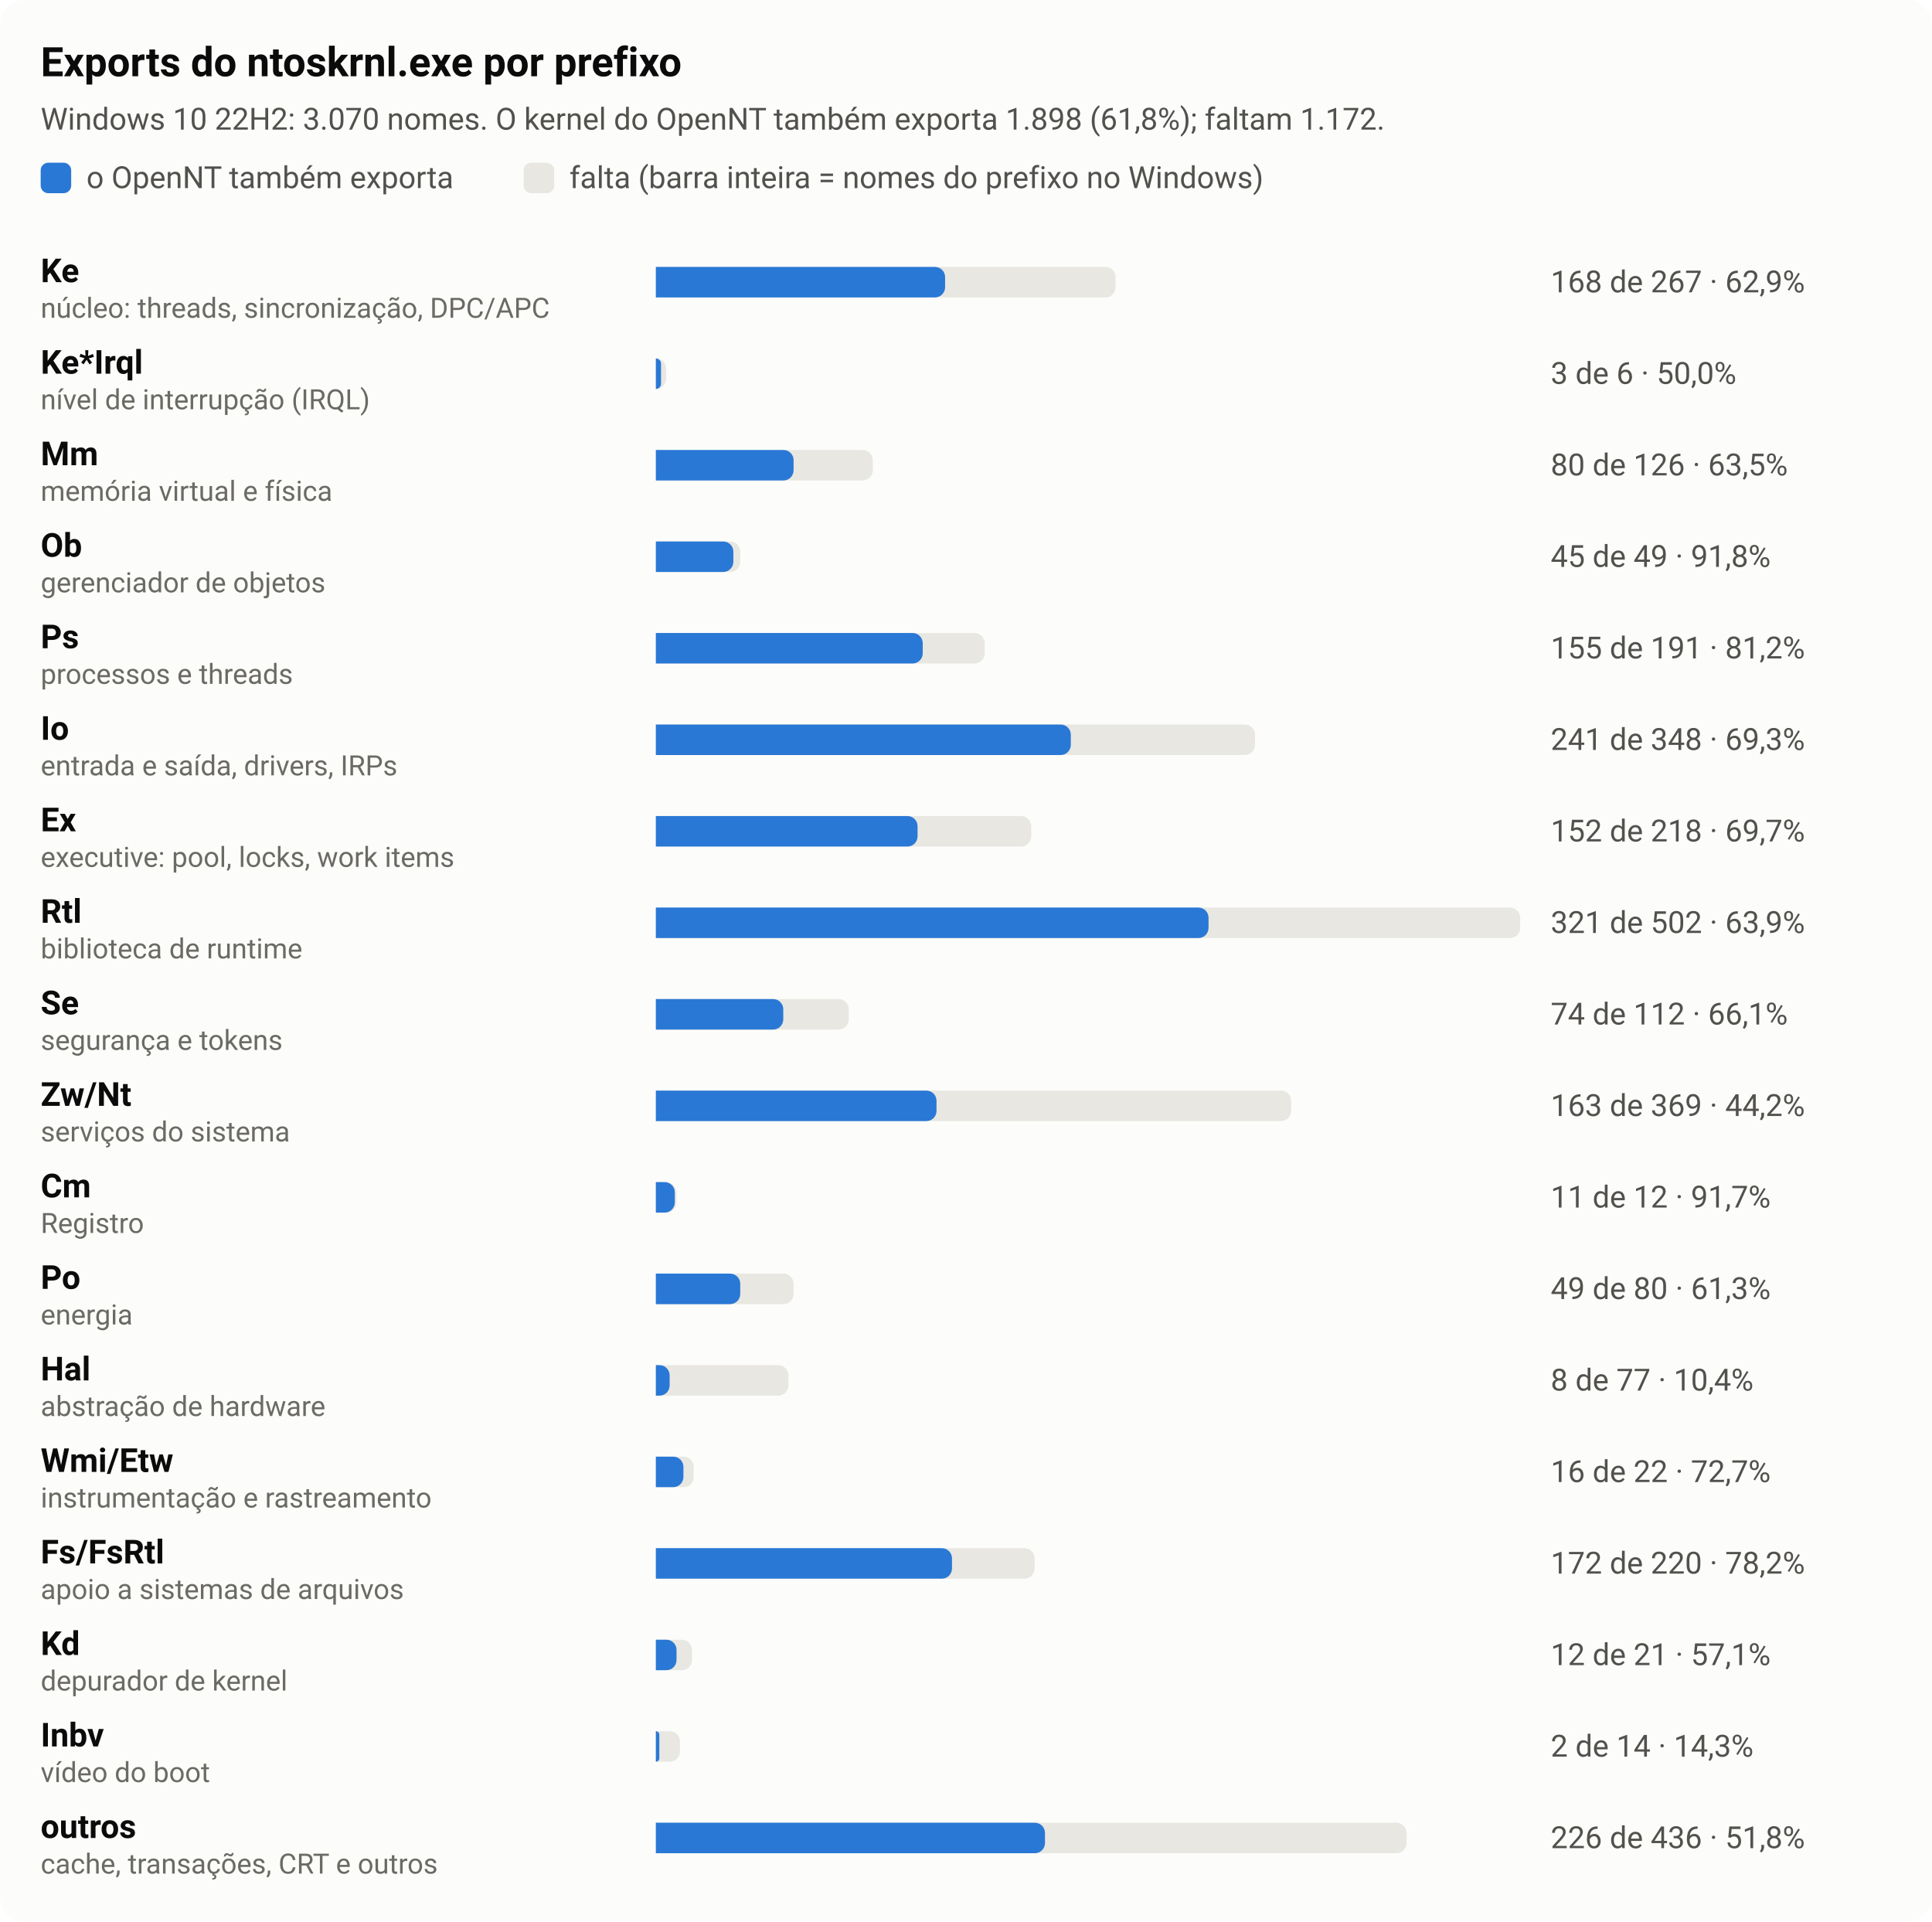
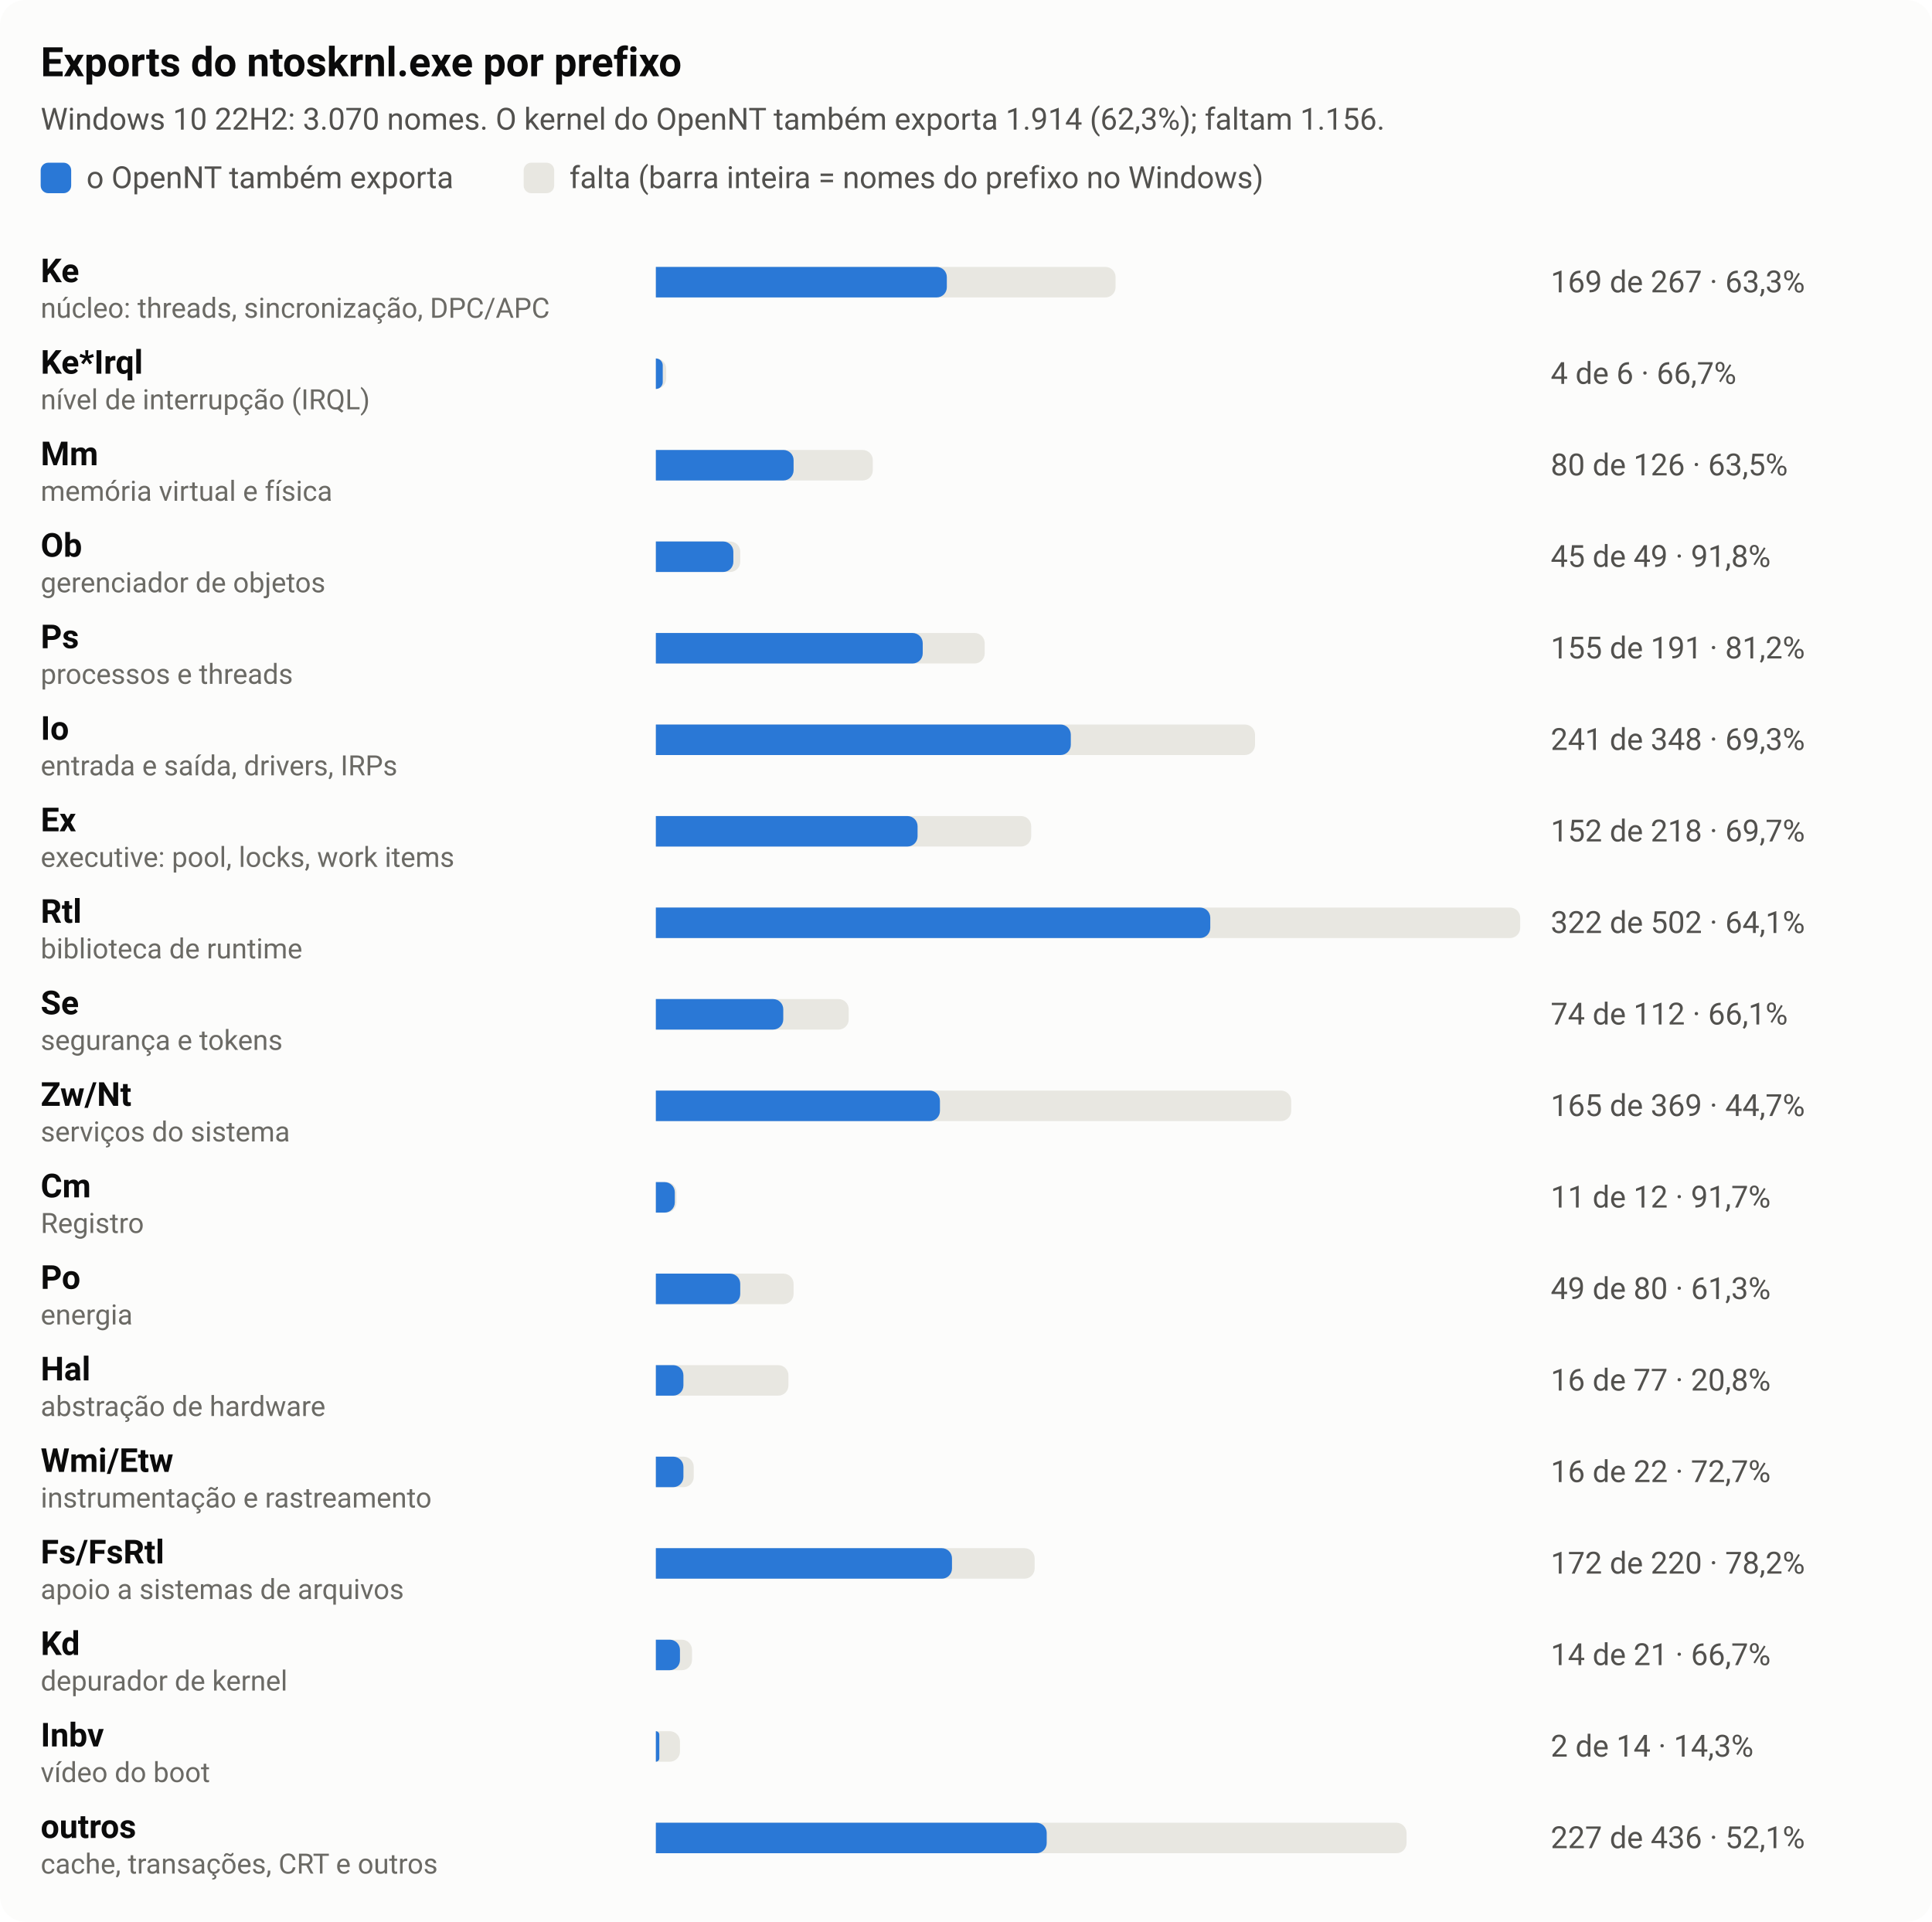
<svg xmlns="http://www.w3.org/2000/svg" width="760" height="756" viewBox="0 0 760 756" role="img" aria-labelledby="pc-title">
  <style>.pc-bg{fill:#fcfcfb}.pc-t{font:600 16px system-ui,-apple-system,Segoe UI,Roboto,sans-serif;fill:#0b0b0b}.pc-s,.pc-v{font:12px system-ui,-apple-system,Segoe UI,Roboto,sans-serif;fill:#52514e}.pc-v{font-variant-numeric:tabular-nums}.pc-l{font:600 13px system-ui,-apple-system,Segoe UI,Roboto,sans-serif;fill:#0b0b0b}.pc-m{font:11px system-ui,-apple-system,Segoe UI,Roboto,sans-serif;fill:#6b6a65}.pc-k{fill:#e8e7e1}.pc-a{fill:#2a78d6}@media (prefers-color-scheme:dark){.pc-bg{fill:#1a1a19}.pc-t,.pc-l{fill:#f0efec}.pc-s,.pc-v{fill:#c3c2b7}.pc-m{fill:#9d9b94}.pc-k{fill:#2c2c2a}.pc-a{fill:#3987e5}}</style>
  <rect class="pc-bg" width="760" height="756" rx="10" />
  <text class="pc-t" x="16" y="30">Exports do ntoskrnl.exe por prefixo</text>
-   <text class="pc-s" x="16" y="51">Windows 10 22H2: 3.070 nomes. O kernel do OpenNT também exporta 1.898 (61,8%); faltam 1.172.</text>
+   <text class="pc-s" x="16" y="51">Windows 10 22H2: 3.070 nomes. O kernel do OpenNT também exporta 1.914 (62,3%); faltam 1.156.</text>
  <rect class="pc-a" x="16" y="64" width="12" height="12" rx="3" />
  <text class="pc-v" x="34" y="74">o OpenNT também exporta</text>
  <rect class="pc-k" x="206" y="64" width="12" height="12" rx="3" />
  <text class="pc-v" x="224" y="74">falta (barra inteira = nomes do prefixo no Windows)</text>
  <g>
    <text class="pc-l" x="16" y="111">Ke</text>
    <text class="pc-m" x="16" y="125">núcleo: threads, sincronização, DPC/APC</text>
    <path class="pc-k" d="M258.0 105.0h176.84a4 4 0 0 1 4 4v4a4 4 0 0 1 -4 4h-176.84z" />
-     <path class="pc-a" d="M258.0 105.0h109.78a4 4 0 0 1 4 4v4a4 4 0 0 1 -4 4h-109.78z" />
-     <text class="pc-v" x="610" y="115">168 de 267 · 62,9%</text>
+     <path class="pc-a" d="M258.0 105.0h110.46a4 4 0 0 1 4 4v4a4 4 0 0 1 -4 4h-110.46z" />
+     <text class="pc-v" x="610" y="115">169 de 267 · 63,3%</text>
  </g>
  <g>
    <text class="pc-l" x="16" y="147">Ke*Irql</text>
    <text class="pc-m" x="16" y="161">nível de interrupção (IRQL)</text>
    <path class="pc-k" d="M258.0 141.0h0.06a4 4 0 0 1 4 4v4a4 4 0 0 1 -4 4h-0.06z" />
-     <path class="pc-a" d="M258.0 141.0h0.00a2.032 2.032 0 0 1 2.032 2.032v7.936a2.032 2.032 0 0 1 -2.032 2.032h-0.00z" />
-     <text class="pc-v" x="610" y="151">3 de 6 · 50,0%</text>
+     <path class="pc-a" d="M258.0 141.0h0.00a2.709 2.709 0 0 1 2.709 2.709v6.582a2.709 2.709 0 0 1 -2.709 2.709h-0.00z" />
+     <text class="pc-v" x="610" y="151">4 de 6 · 66,7%</text>
  </g>
  <g>
    <text class="pc-l" x="16" y="183">Mm</text>
    <text class="pc-m" x="16" y="197">memória virtual e física</text>
    <path class="pc-k" d="M258.0 177.0h81.34a4 4 0 0 1 4 4v4a4 4 0 0 1 -4 4h-81.34z" />
    <path class="pc-a" d="M258.0 177.0h50.18a4 4 0 0 1 4 4v4a4 4 0 0 1 -4 4h-50.18z" />
    <text class="pc-v" x="610" y="187">80 de 126 · 63,5%</text>
  </g>
  <g>
    <text class="pc-l" x="16" y="219">Ob</text>
    <text class="pc-m" x="16" y="233">gerenciador de objetos</text>
    <path class="pc-k" d="M258.0 213.0h29.19a4 4 0 0 1 4 4v4a4 4 0 0 1 -4 4h-29.19z" />
    <path class="pc-a" d="M258.0 213.0h26.48a4 4 0 0 1 4 4v4a4 4 0 0 1 -4 4h-26.48z" />
    <text class="pc-v" x="610" y="223">45 de 49 · 91,8%</text>
  </g>
  <g>
    <text class="pc-l" x="16" y="255">Ps</text>
    <text class="pc-m" x="16" y="269">processos e threads</text>
    <path class="pc-k" d="M258.0 249.0h125.36a4 4 0 0 1 4 4v4a4 4 0 0 1 -4 4h-125.36z" />
    <path class="pc-a" d="M258.0 249.0h100.98a4 4 0 0 1 4 4v4a4 4 0 0 1 -4 4h-100.98z" />
    <text class="pc-v" x="610" y="259">155 de 191 · 81,2%</text>
  </g>
  <g>
    <text class="pc-l" x="16" y="291">Io</text>
    <text class="pc-m" x="16" y="305">entrada e saída, drivers, IRPs</text>
    <path class="pc-k" d="M258.0 285.0h231.70a4 4 0 0 1 4 4v4a4 4 0 0 1 -4 4h-231.70z" />
    <path class="pc-a" d="M258.0 285.0h159.23a4 4 0 0 1 4 4v4a4 4 0 0 1 -4 4h-159.23z" />
    <text class="pc-v" x="610" y="295">241 de 348 · 69,3%</text>
  </g>
  <g>
    <text class="pc-l" x="16" y="327">Ex</text>
    <text class="pc-m" x="16" y="341">executive: pool, locks, work items</text>
    <path class="pc-k" d="M258.0 321.0h143.65a4 4 0 0 1 4 4v4a4 4 0 0 1 -4 4h-143.65z" />
    <path class="pc-a" d="M258.0 321.0h98.95a4 4 0 0 1 4 4v4a4 4 0 0 1 -4 4h-98.95z" />
    <text class="pc-v" x="610" y="331">152 de 218 · 69,7%</text>
  </g>
  <g>
    <text class="pc-l" x="16" y="363">Rtl</text>
    <text class="pc-m" x="16" y="377">biblioteca de runtime</text>
    <path class="pc-k" d="M258.0 357.0h336.00a4 4 0 0 1 4 4v4a4 4 0 0 1 -4 4h-336.00z" />
-     <path class="pc-a" d="M258.0 357.0h213.41a4 4 0 0 1 4 4v4a4 4 0 0 1 -4 4h-213.41z" />
-     <text class="pc-v" x="610" y="367">321 de 502 · 63,9%</text>
+     <path class="pc-a" d="M258.0 357.0h214.09a4 4 0 0 1 4 4v4a4 4 0 0 1 -4 4h-214.09z" />
+     <text class="pc-v" x="610" y="367">322 de 502 · 64,1%</text>
  </g>
  <g>
    <text class="pc-l" x="16" y="399">Se</text>
    <text class="pc-m" x="16" y="413">segurança e tokens</text>
    <path class="pc-k" d="M258.0 393.0h71.86a4 4 0 0 1 4 4v4a4 4 0 0 1 -4 4h-71.86z" />
    <path class="pc-a" d="M258.0 393.0h46.12a4 4 0 0 1 4 4v4a4 4 0 0 1 -4 4h-46.12z" />
    <text class="pc-v" x="610" y="403">74 de 112 · 66,1%</text>
  </g>
  <g>
    <text class="pc-l" x="16" y="435">Zw/Nt</text>
    <text class="pc-m" x="16" y="449">serviços do sistema</text>
    <path class="pc-k" d="M258.0 429.0h245.92a4 4 0 0 1 4 4v4a4 4 0 0 1 -4 4h-245.92z" />
-     <path class="pc-a" d="M258.0 429.0h106.40a4 4 0 0 1 4 4v4a4 4 0 0 1 -4 4h-106.40z" />
-     <text class="pc-v" x="610" y="439">163 de 369 · 44,2%</text>
+     <path class="pc-a" d="M258.0 429.0h107.75a4 4 0 0 1 4 4v4a4 4 0 0 1 -4 4h-107.75z" />
+     <text class="pc-v" x="610" y="439">165 de 369 · 44,7%</text>
  </g>
  <g>
    <text class="pc-l" x="16" y="471">Cm</text>
    <text class="pc-m" x="16" y="485">Registro</text>
    <path class="pc-k" d="M258.0 465.0h4.13a4 4 0 0 1 4 4v4a4 4 0 0 1 -4 4h-4.13z" />
    <path class="pc-a" d="M258.0 465.0h3.45a4 4 0 0 1 4 4v4a4 4 0 0 1 -4 4h-3.45z" />
    <text class="pc-v" x="610" y="475">11 de 12 · 91,7%</text>
  </g>
  <g>
    <text class="pc-l" x="16" y="507">Po</text>
    <text class="pc-m" x="16" y="521">energia</text>
    <path class="pc-k" d="M258.0 501.0h50.18a4 4 0 0 1 4 4v4a4 4 0 0 1 -4 4h-50.18z" />
    <path class="pc-a" d="M258.0 501.0h29.19a4 4 0 0 1 4 4v4a4 4 0 0 1 -4 4h-29.19z" />
    <text class="pc-v" x="610" y="511">49 de 80 · 61,3%</text>
  </g>
  <g>
    <text class="pc-l" x="16" y="543">Hal</text>
    <text class="pc-m" x="16" y="557">abstração de hardware</text>
    <path class="pc-k" d="M258.0 537.0h48.15a4 4 0 0 1 4 4v4a4 4 0 0 1 -4 4h-48.15z" />
-     <path class="pc-a" d="M258.0 537.0h1.42a4 4 0 0 1 4 4v4a4 4 0 0 1 -4 4h-1.42z" />
-     <text class="pc-v" x="610" y="547">8 de 77 · 10,4%</text>
+     <path class="pc-a" d="M258.0 537.0h6.84a4 4 0 0 1 4 4v4a4 4 0 0 1 -4 4h-6.84z" />
+     <text class="pc-v" x="610" y="547">16 de 77 · 20,8%</text>
  </g>
  <g>
    <text class="pc-l" x="16" y="579">Wmi/Etw</text>
    <text class="pc-m" x="16" y="593">instrumentação e rastreamento</text>
    <path class="pc-k" d="M258.0 573.0h10.90a4 4 0 0 1 4 4v4a4 4 0 0 1 -4 4h-10.90z" />
    <path class="pc-a" d="M258.0 573.0h6.84a4 4 0 0 1 4 4v4a4 4 0 0 1 -4 4h-6.84z" />
    <text class="pc-v" x="610" y="583">16 de 22 · 72,7%</text>
  </g>
  <g>
    <text class="pc-l" x="16" y="615">Fs/FsRtl</text>
    <text class="pc-m" x="16" y="629">apoio a sistemas de arquivos</text>
    <path class="pc-k" d="M258.0 609.0h145.00a4 4 0 0 1 4 4v4a4 4 0 0 1 -4 4h-145.00z" />
    <path class="pc-a" d="M258.0 609.0h112.49a4 4 0 0 1 4 4v4a4 4 0 0 1 -4 4h-112.49z" />
    <text class="pc-v" x="610" y="619">172 de 220 · 78,2%</text>
  </g>
  <g>
    <text class="pc-l" x="16" y="651">Kd</text>
    <text class="pc-m" x="16" y="665">depurador de kernel</text>
    <path class="pc-k" d="M258.0 645.0h10.22a4 4 0 0 1 4 4v4a4 4 0 0 1 -4 4h-10.22z" />
-     <path class="pc-a" d="M258.0 645.0h4.13a4 4 0 0 1 4 4v4a4 4 0 0 1 -4 4h-4.13z" />
-     <text class="pc-v" x="610" y="655">12 de 21 · 57,1%</text>
+     <path class="pc-a" d="M258.0 645.0h5.48a4 4 0 0 1 4 4v4a4 4 0 0 1 -4 4h-5.48z" />
+     <text class="pc-v" x="610" y="655">14 de 21 · 66,7%</text>
  </g>
  <g>
    <text class="pc-l" x="16" y="687">Inbv</text>
    <text class="pc-m" x="16" y="701">vídeo do boot</text>
    <path class="pc-k" d="M258.0 681.0h5.48a4 4 0 0 1 4 4v4a4 4 0 0 1 -4 4h-5.48z" />
    <path class="pc-a" d="M258.0 681.0h0.00a1.355 1.355 0 0 1 1.355 1.355v9.291a1.355 1.355 0 0 1 -1.355 1.355h-0.00z" />
    <text class="pc-v" x="610" y="691">2 de 14 · 14,3%</text>
  </g>
  <g>
    <text class="pc-l" x="16" y="723">outros</text>
    <text class="pc-m" x="16" y="737">cache, transações, CRT e outros</text>
    <path class="pc-k" d="M258.0 717.0h291.30a4 4 0 0 1 4 4v4a4 4 0 0 1 -4 4h-291.30z" />
-     <path class="pc-a" d="M258.0 717.0h149.07a4 4 0 0 1 4 4v4a4 4 0 0 1 -4 4h-149.07z" />
-     <text class="pc-v" x="610" y="727">226 de 436 · 51,8%</text>
+     <path class="pc-a" d="M258.0 717.0h149.75a4 4 0 0 1 4 4v4a4 4 0 0 1 -4 4h-149.75z" />
+     <text class="pc-v" x="610" y="727">227 de 436 · 52,1%</text>
  </g>
</svg>
